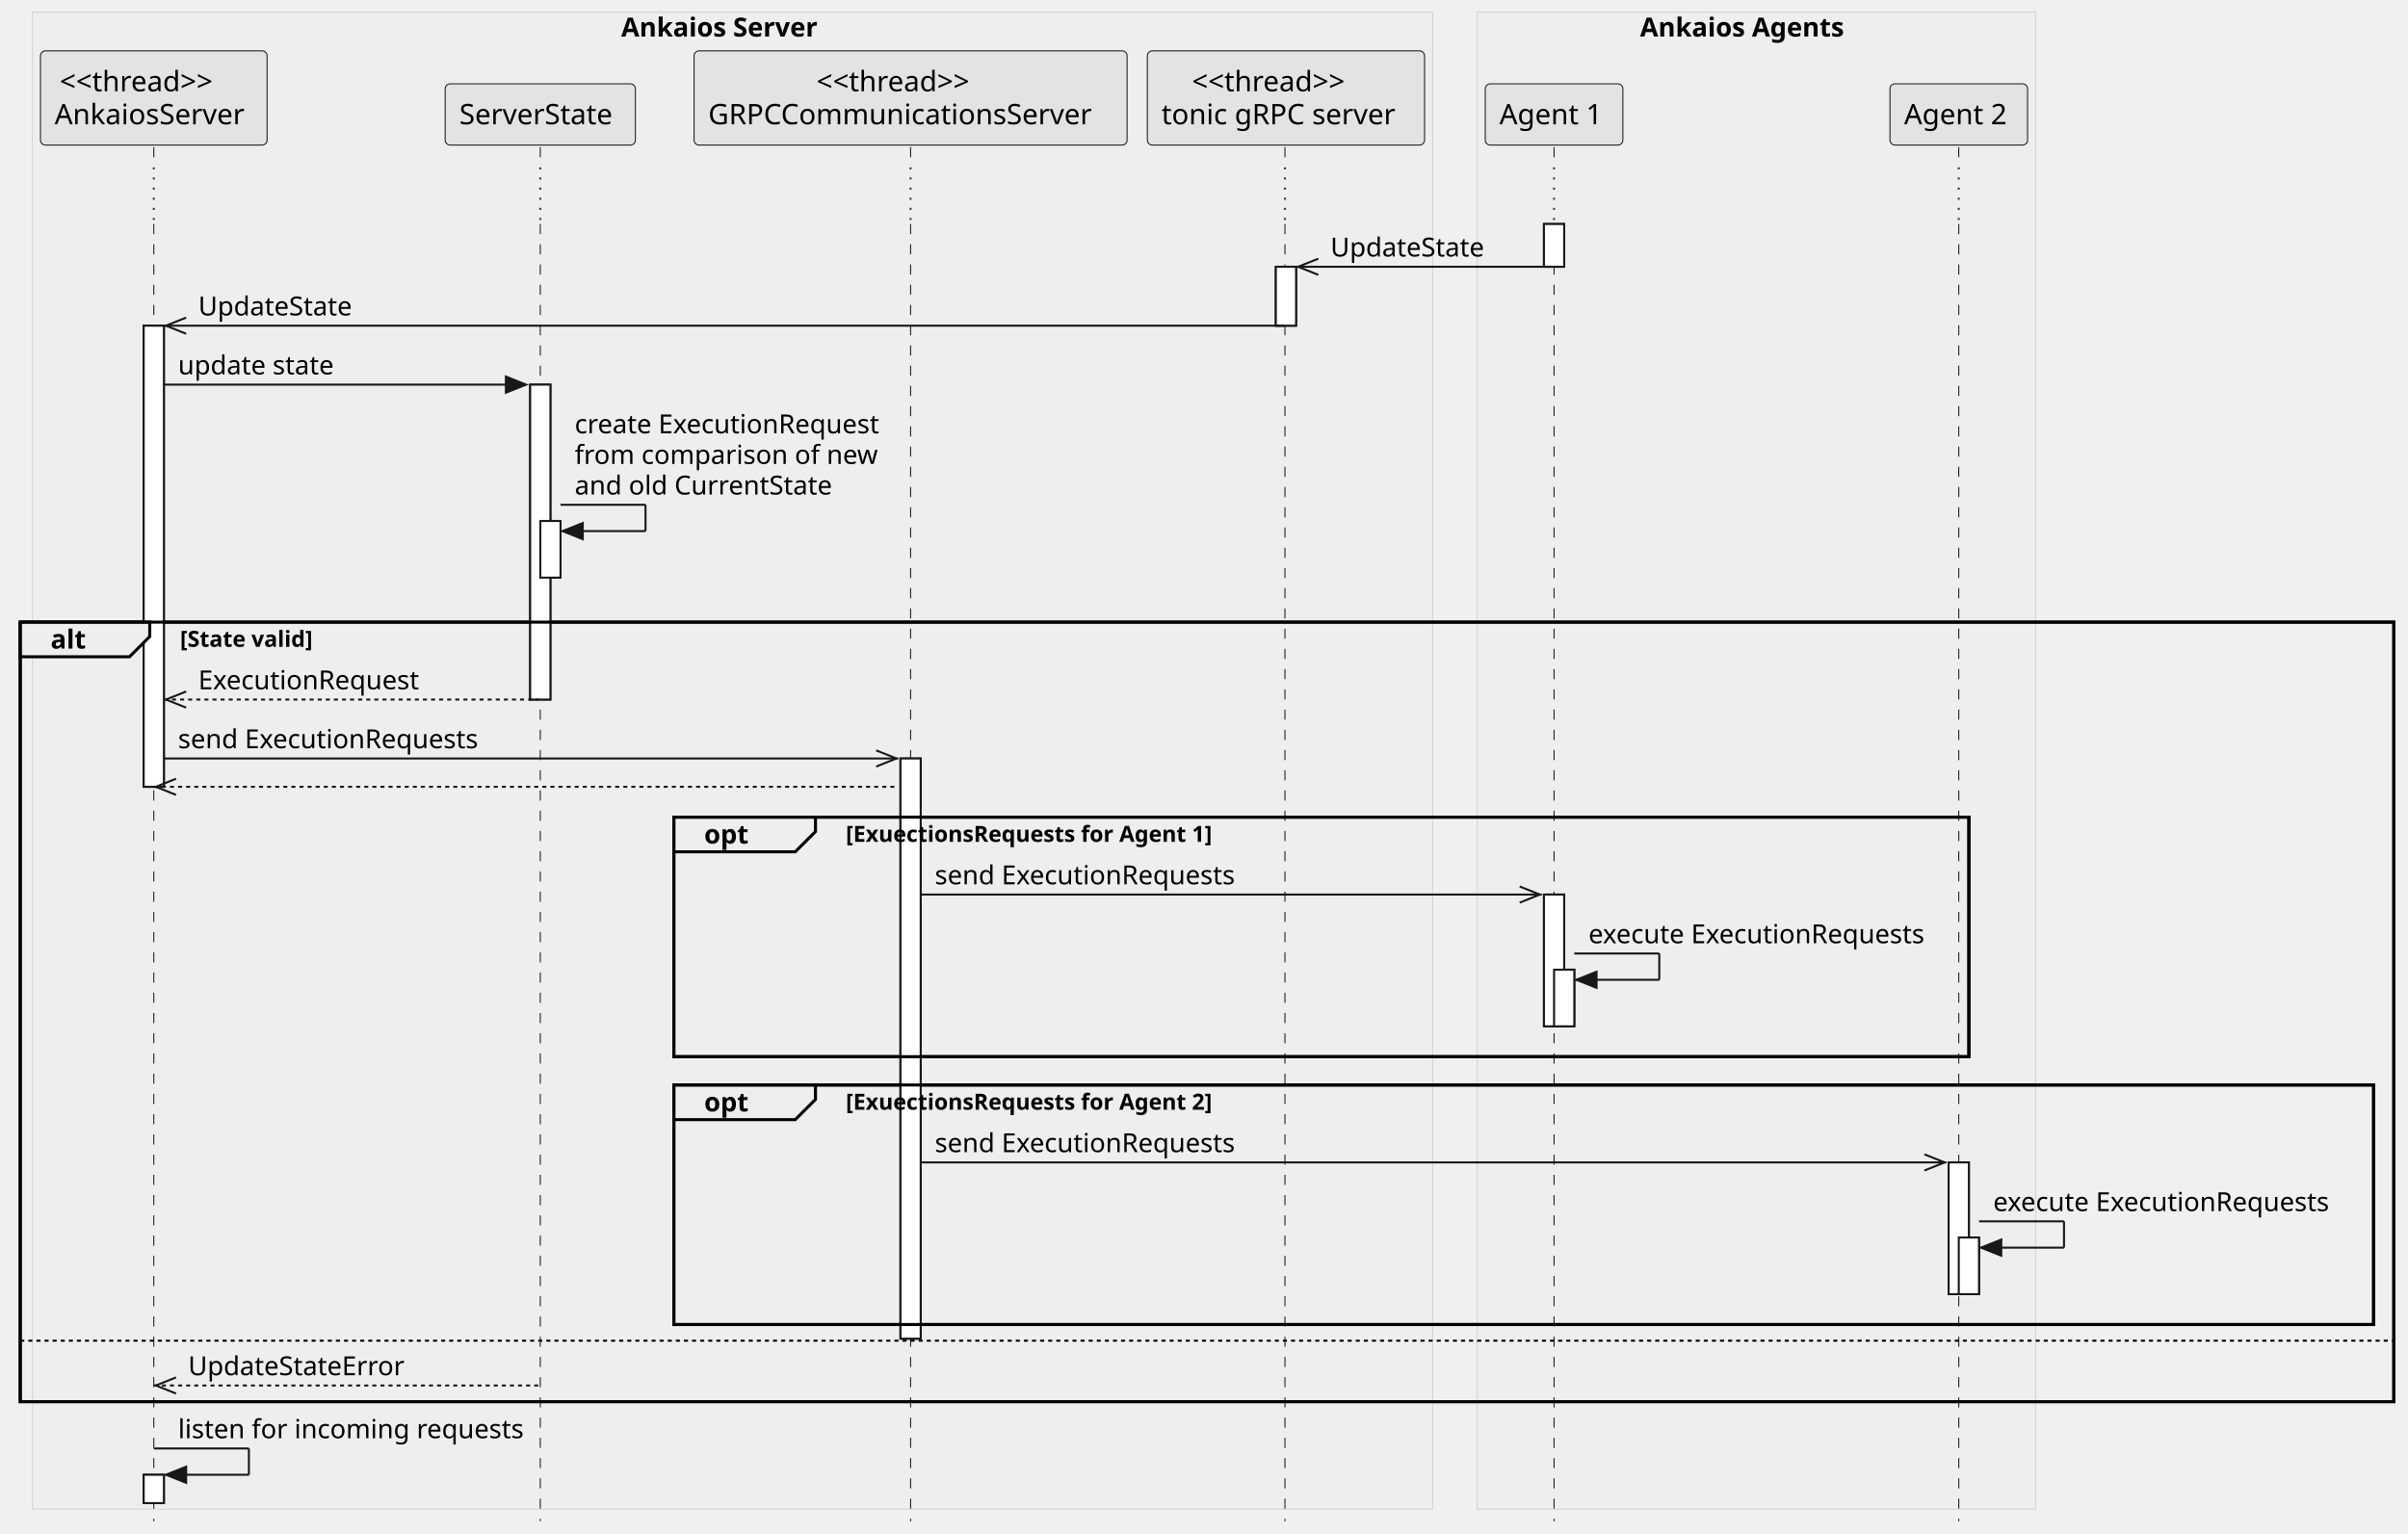
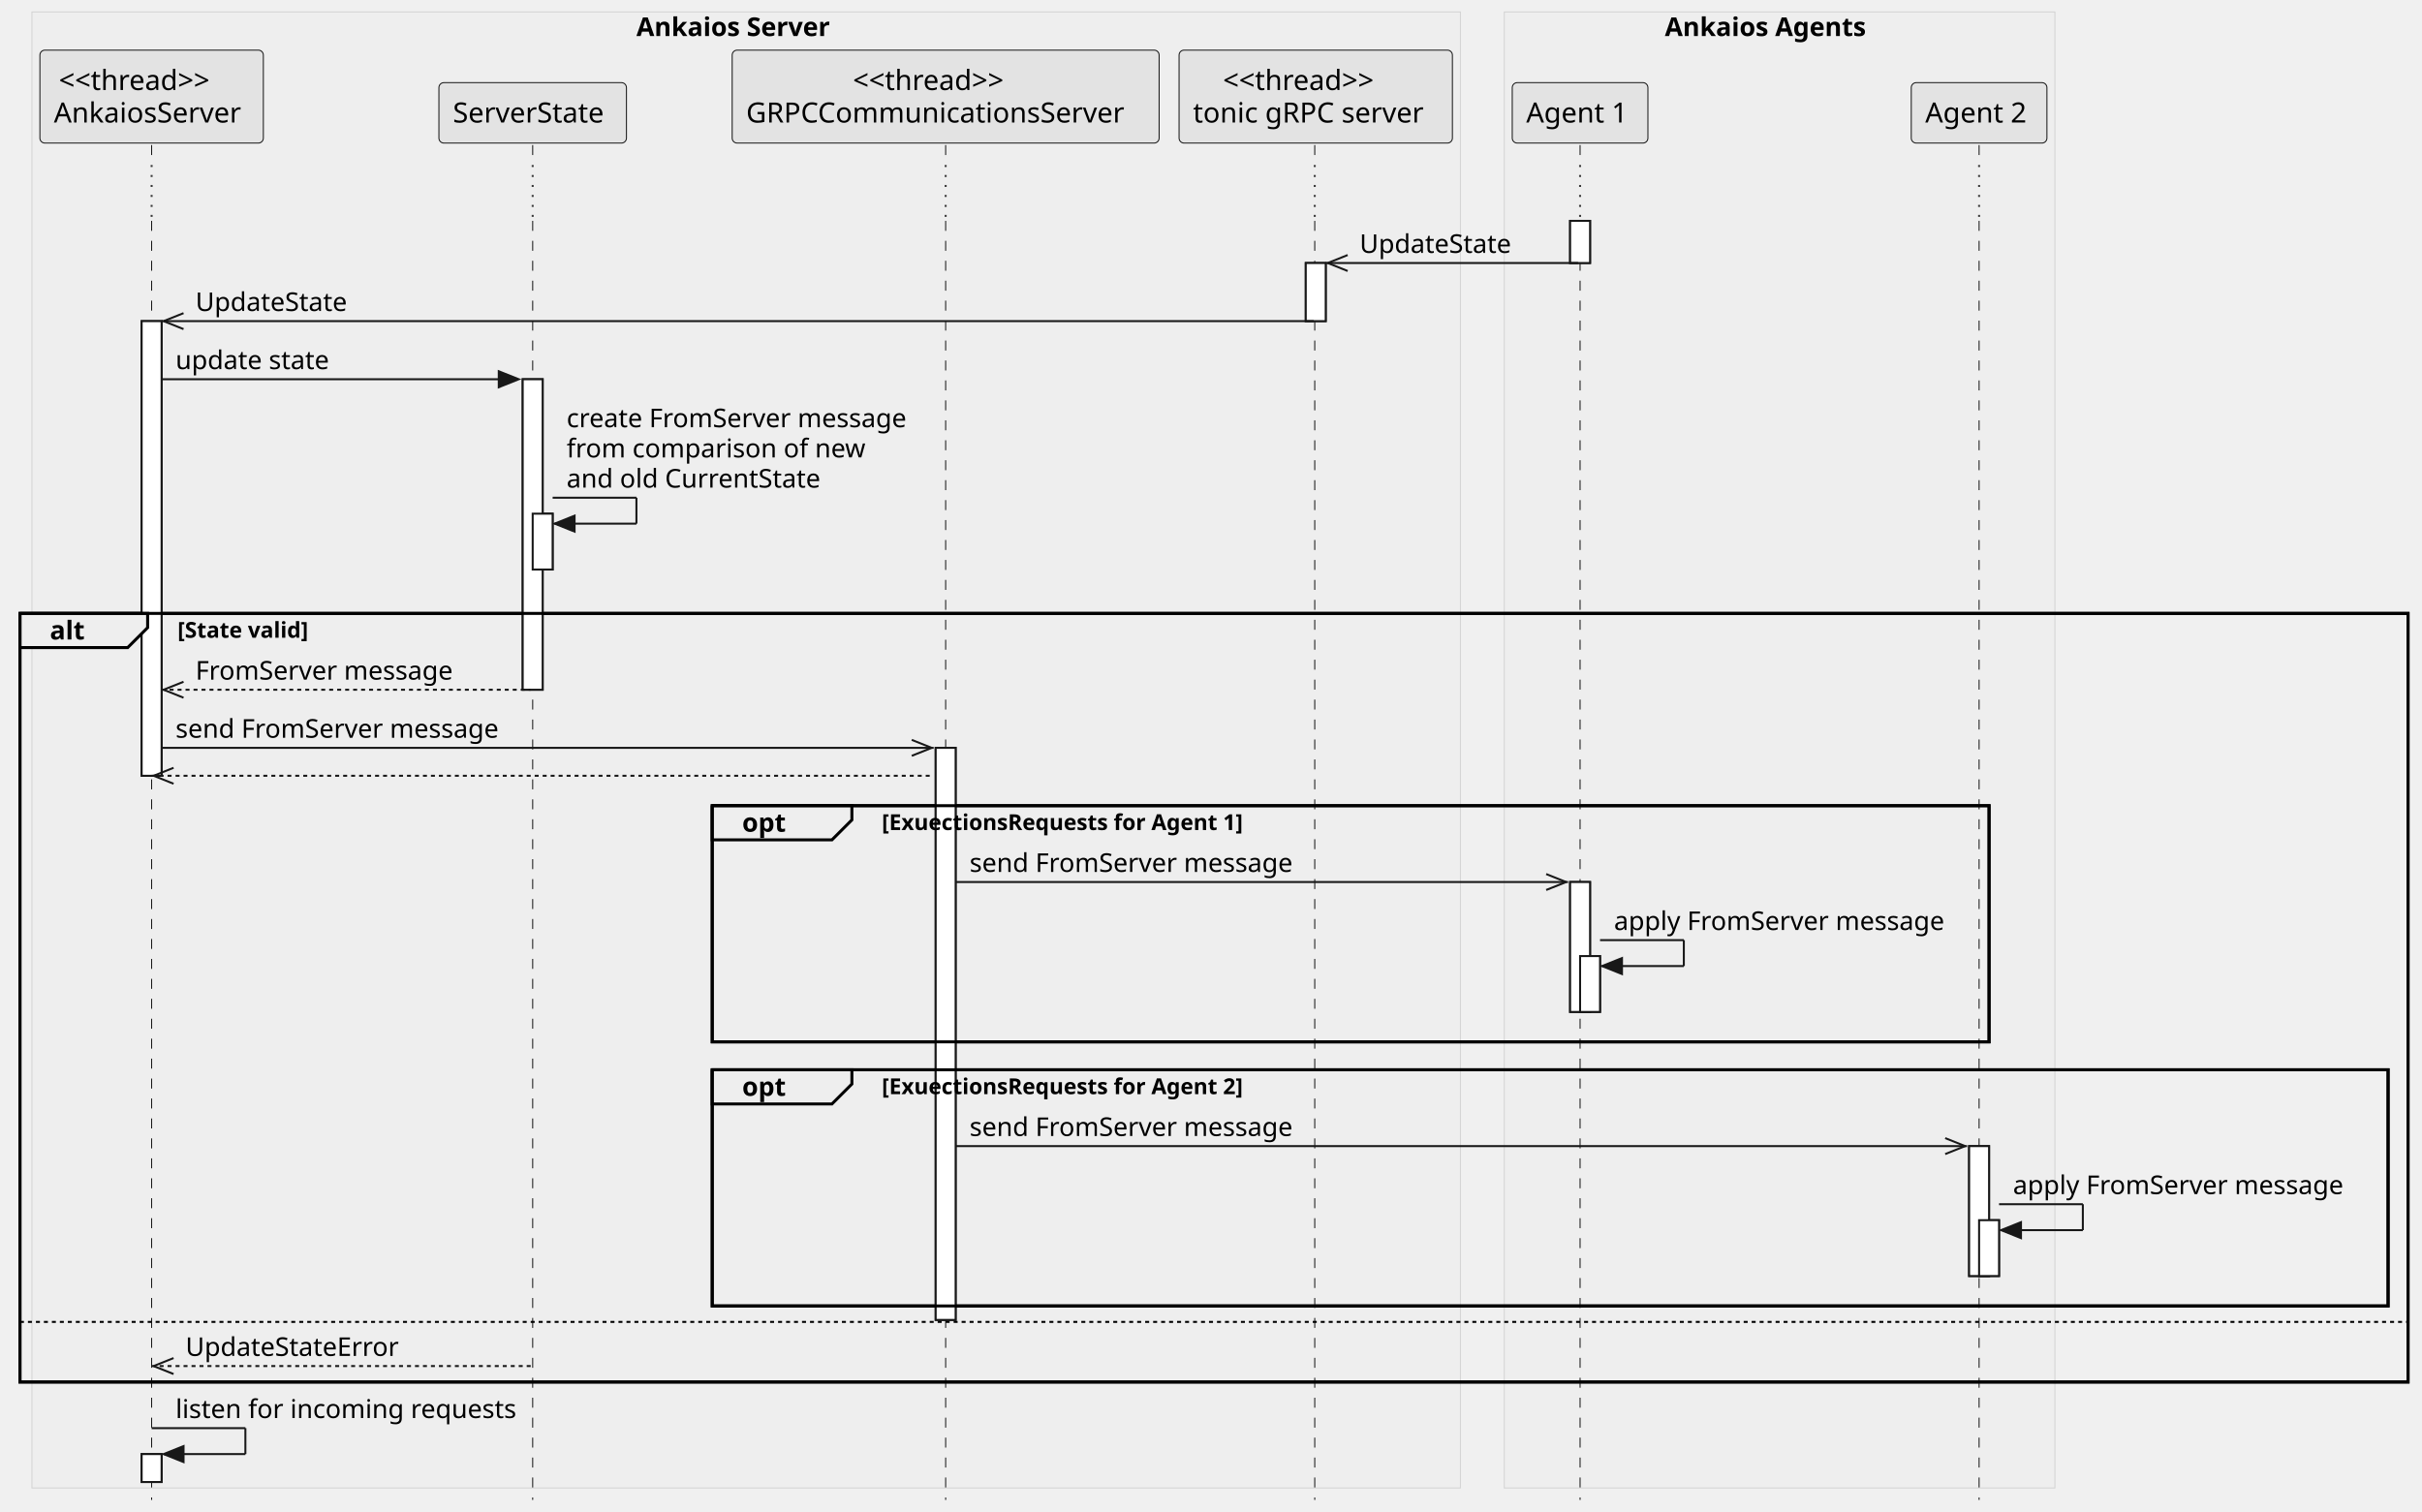
- <svg xmlns="http://www.w3.org/2000/svg" contentStyleType="text/css" height="758px" preserveAspectRatio="none" style="width:1190px;height:758px;background:#FFFFFF;" version="1.1" viewBox="0 0 1190 758" width="1190px" zoomAndPan="magnify">
+ <svg xmlns="http://www.w3.org/2000/svg" contentStyleType="text/css" height="758px" preserveAspectRatio="none" style="width:1214px;height:758px;background:#FFFFFF;" version="1.1" viewBox="0 0 1214 758" width="1214px" zoomAndPan="magnify">
  <defs />
  <g>
-     <rect fill="#EEEEEE" height="739.984" style="stroke:#D3D3D3;stroke-width:0.5;" width="692" x="16" y="6" />
-     <text fill="#000000" font-family="sans-serif" font-size="13" font-weight="bold" lengthAdjust="spacing" textLength="110" x="307" y="18.067">Ankaios Server</text>
-     <rect fill="#EEEEEE" height="739.984" style="stroke:#D3D3D3;stroke-width:0.5;" width="276" x="730" y="6" />
-     <text fill="#000000" font-family="sans-serif" font-size="13" font-weight="bold" lengthAdjust="spacing" textLength="115" x="810.5" y="18.067">Ankaios Agents</text>
+     <rect fill="#EEEEEE" height="739.984" style="stroke:#D3D3D3;stroke-width:0.5;" width="716" x="16" y="6" />
+     <text fill="#000000" font-family="sans-serif" font-size="13" font-weight="bold" lengthAdjust="spacing" textLength="110" x="319" y="18.067">Ankaios Server</text>
+     <rect fill="#EEEEEE" height="739.984" style="stroke:#D3D3D3;stroke-width:0.5;" width="276" x="754" y="6" />
+     <text fill="#000000" font-family="sans-serif" font-size="13" font-weight="bold" lengthAdjust="spacing" textLength="115" x="834.5" y="18.067">Ankaios Agents</text>
    <rect fill="#FFFFFF" height="227.93" style="stroke:#181818;stroke-width:1.0;" width="10" x="71" y="160.992" />
    <rect fill="#FFFFFF" height="14" style="stroke:#181818;stroke-width:1.0;" width="10" x="71" y="728.984" />
    <rect fill="#FFFFFF" height="155.664" style="stroke:#181818;stroke-width:1.0;" width="10" x="262" y="190.125" />
    <rect fill="#FFFFFF" height="28" style="stroke:#181818;stroke-width:1.0;" width="10" x="267" y="257.523" />
-     <rect fill="#FFFFFF" height="286.797" style="stroke:#181818;stroke-width:1.0;" width="10" x="445" y="374.922" />
-     <rect fill="#FFFFFF" height="29.133" style="stroke:#181818;stroke-width:1.0;" width="10" x="630.5" y="131.859" />
-     <rect fill="#FFFFFF" height="21.133" style="stroke:#181818;stroke-width:1.0;" width="10" x="763" y="110.727" />
-     <rect fill="#FFFFFF" height="65.133" style="stroke:#181818;stroke-width:1.0;" width="10" x="763" y="442.188" />
-     <rect fill="#FFFFFF" height="28" style="stroke:#181818;stroke-width:1.0;" width="10" x="768" y="479.32" />
-     <rect fill="#FFFFFF" height="65.133" style="stroke:#181818;stroke-width:1.0;" width="10" x="963" y="574.586" />
-     <rect fill="#FFFFFF" height="28" style="stroke:#181818;stroke-width:1.0;" width="10" x="968" y="611.719" />
-     <rect fill="none" height="385.328" style="stroke:#000000;stroke-width:1.5;" width="1173" x="10" y="307.523" />
-     <rect fill="none" height="118.398" style="stroke:#000000;stroke-width:1.5;" width="640" x="333" y="403.922" />
-     <rect fill="none" height="118.398" style="stroke:#000000;stroke-width:1.5;" width="840" x="333" y="536.32" />
+     <rect fill="#FFFFFF" height="286.797" style="stroke:#181818;stroke-width:1.0;" width="10" x="469" y="374.922" />
+     <rect fill="#FFFFFF" height="29.133" style="stroke:#181818;stroke-width:1.0;" width="10" x="654.5" y="131.859" />
+     <rect fill="#FFFFFF" height="21.133" style="stroke:#181818;stroke-width:1.0;" width="10" x="787" y="110.727" />
+     <rect fill="#FFFFFF" height="65.133" style="stroke:#181818;stroke-width:1.0;" width="10" x="787" y="442.188" />
+     <rect fill="#FFFFFF" height="28" style="stroke:#181818;stroke-width:1.0;" width="10" x="792" y="479.32" />
+     <rect fill="#FFFFFF" height="65.133" style="stroke:#181818;stroke-width:1.0;" width="10" x="987" y="574.586" />
+     <rect fill="#FFFFFF" height="28" style="stroke:#181818;stroke-width:1.0;" width="10" x="992" y="611.719" />
+     <rect fill="none" height="385.328" style="stroke:#000000;stroke-width:1.5;" width="1197" x="10" y="307.523" />
+     <rect fill="none" height="118.398" style="stroke:#000000;stroke-width:1.5;" width="640" x="357" y="403.922" />
+     <rect fill="none" height="118.398" style="stroke:#000000;stroke-width:1.5;" width="840" x="357" y="536.32" />
    <line style="stroke:#181818;stroke-width:0.5;stroke-dasharray:5.0,5.0;" x1="76" x2="76" y1="72.727" y2="82.727" />
    <line style="stroke:#383838;stroke-width:1.0;stroke-dasharray:1.0,4.0;" x1="76" x2="76" y1="82.727" y2="110.727" />
    <line style="stroke:#181818;stroke-width:0.5;stroke-dasharray:5.0,5.0;" x1="76" x2="76" y1="110.727" y2="751.984" />
    <line style="stroke:#181818;stroke-width:0.5;stroke-dasharray:5.0,5.0;" x1="267" x2="267" y1="72.727" y2="82.727" />
    <line style="stroke:#383838;stroke-width:1.0;stroke-dasharray:1.0,4.0;" x1="267" x2="267" y1="82.727" y2="110.727" />
    <line style="stroke:#181818;stroke-width:0.5;stroke-dasharray:5.0,5.0;" x1="267" x2="267" y1="110.727" y2="751.984" />
-     <line style="stroke:#181818;stroke-width:0.5;stroke-dasharray:5.0,5.0;" x1="450" x2="450" y1="72.727" y2="82.727" />
-     <line style="stroke:#383838;stroke-width:1.0;stroke-dasharray:1.0,4.0;" x1="450" x2="450" y1="82.727" y2="110.727" />
-     <line style="stroke:#181818;stroke-width:0.5;stroke-dasharray:5.0,5.0;" x1="450" x2="450" y1="110.727" y2="751.984" />
-     <line style="stroke:#181818;stroke-width:0.5;stroke-dasharray:5.0,5.0;" x1="635" x2="635" y1="72.727" y2="82.727" />
-     <line style="stroke:#383838;stroke-width:1.0;stroke-dasharray:1.0,4.0;" x1="635" x2="635" y1="82.727" y2="110.727" />
-     <line style="stroke:#181818;stroke-width:0.5;stroke-dasharray:5.0,5.0;" x1="635" x2="635" y1="110.727" y2="751.984" />
-     <line style="stroke:#181818;stroke-width:0.5;stroke-dasharray:5.0,5.0;" x1="768" x2="768" y1="72.727" y2="82.727" />
-     <line style="stroke:#383838;stroke-width:1.0;stroke-dasharray:1.0,4.0;" x1="768" x2="768" y1="82.727" y2="110.727" />
-     <line style="stroke:#181818;stroke-width:0.5;stroke-dasharray:5.0,5.0;" x1="768" x2="768" y1="110.727" y2="751.984" />
-     <line style="stroke:#181818;stroke-width:0.5;stroke-dasharray:5.0,5.0;" x1="968" x2="968" y1="72.727" y2="82.727" />
-     <line style="stroke:#383838;stroke-width:1.0;stroke-dasharray:1.0,4.0;" x1="968" x2="968" y1="82.727" y2="110.727" />
-     <line style="stroke:#181818;stroke-width:0.5;stroke-dasharray:5.0,5.0;" x1="968" x2="968" y1="110.727" y2="751.984" />
+     <line style="stroke:#181818;stroke-width:0.5;stroke-dasharray:5.0,5.0;" x1="474" x2="474" y1="72.727" y2="82.727" />
+     <line style="stroke:#383838;stroke-width:1.0;stroke-dasharray:1.0,4.0;" x1="474" x2="474" y1="82.727" y2="110.727" />
+     <line style="stroke:#181818;stroke-width:0.5;stroke-dasharray:5.0,5.0;" x1="474" x2="474" y1="110.727" y2="751.984" />
+     <line style="stroke:#181818;stroke-width:0.5;stroke-dasharray:5.0,5.0;" x1="659" x2="659" y1="72.727" y2="82.727" />
+     <line style="stroke:#383838;stroke-width:1.0;stroke-dasharray:1.0,4.0;" x1="659" x2="659" y1="82.727" y2="110.727" />
+     <line style="stroke:#181818;stroke-width:0.5;stroke-dasharray:5.0,5.0;" x1="659" x2="659" y1="110.727" y2="751.984" />
+     <line style="stroke:#181818;stroke-width:0.5;stroke-dasharray:5.0,5.0;" x1="792" x2="792" y1="72.727" y2="82.727" />
+     <line style="stroke:#383838;stroke-width:1.0;stroke-dasharray:1.0,4.0;" x1="792" x2="792" y1="82.727" y2="110.727" />
+     <line style="stroke:#181818;stroke-width:0.5;stroke-dasharray:5.0,5.0;" x1="792" x2="792" y1="110.727" y2="751.984" />
+     <line style="stroke:#181818;stroke-width:0.5;stroke-dasharray:5.0,5.0;" x1="992" x2="992" y1="72.727" y2="82.727" />
+     <line style="stroke:#383838;stroke-width:1.0;stroke-dasharray:1.0,4.0;" x1="992" x2="992" y1="82.727" y2="110.727" />
+     <line style="stroke:#181818;stroke-width:0.5;stroke-dasharray:5.0,5.0;" x1="992" x2="992" y1="110.727" y2="751.984" />
    <rect fill="#E3E3E3" height="46.594" rx="2.5" ry="2.5" style="stroke:#181818;stroke-width:0.5;" width="112" x="20" y="25.133" />
    <text fill="#000000" font-family="sans-serif" font-size="14" lengthAdjust="spacing" textLength="93" x="29.5" y="45.128">&lt;&lt;thread&gt;&gt;</text>
    <text fill="#000000" font-family="sans-serif" font-size="14" lengthAdjust="spacing" textLength="98" x="27" y="61.425">AnkaiosServer</text>
    <rect fill="#E3E3E3" height="30.297" rx="2.5" ry="2.5" style="stroke:#181818;stroke-width:0.5;" width="94" x="220" y="41.43" />
    <text fill="#000000" font-family="sans-serif" font-size="14" lengthAdjust="spacing" textLength="80" x="227" y="61.425">ServerState</text>
-     <rect fill="#E3E3E3" height="46.594" rx="2.5" ry="2.5" style="stroke:#181818;stroke-width:0.5;" width="214" x="343" y="25.133" />
-     <text fill="#000000" font-family="sans-serif" font-size="14" lengthAdjust="spacing" textLength="93" x="403.5" y="45.128">&lt;&lt;thread&gt;&gt;</text>
-     <text fill="#000000" font-family="sans-serif" font-size="14" lengthAdjust="spacing" textLength="200" x="350" y="61.425">GRPCCommunicationsServer</text>
-     <rect fill="#E3E3E3" height="46.594" rx="2.5" ry="2.5" style="stroke:#181818;stroke-width:0.5;" width="137" x="567" y="25.133" />
-     <text fill="#000000" font-family="sans-serif" font-size="14" lengthAdjust="spacing" textLength="93" x="589" y="45.128">&lt;&lt;thread&gt;&gt;</text>
-     <text fill="#000000" font-family="sans-serif" font-size="14" lengthAdjust="spacing" textLength="123" x="574" y="61.425">tonic gRPC server</text>
-     <rect fill="#E3E3E3" height="30.297" rx="2.5" ry="2.5" style="stroke:#181818;stroke-width:0.5;" width="68" x="734" y="41.43" />
-     <text fill="#000000" font-family="sans-serif" font-size="14" lengthAdjust="spacing" textLength="54" x="741" y="61.425">Agent 1</text>
-     <rect fill="#E3E3E3" height="30.297" rx="2.5" ry="2.5" style="stroke:#181818;stroke-width:0.5;" width="68" x="934" y="41.43" />
-     <text fill="#000000" font-family="sans-serif" font-size="14" lengthAdjust="spacing" textLength="54" x="941" y="61.425">Agent 2</text>
+     <rect fill="#E3E3E3" height="46.594" rx="2.5" ry="2.5" style="stroke:#181818;stroke-width:0.5;" width="214" x="367" y="25.133" />
+     <text fill="#000000" font-family="sans-serif" font-size="14" lengthAdjust="spacing" textLength="93" x="427.5" y="45.128">&lt;&lt;thread&gt;&gt;</text>
+     <text fill="#000000" font-family="sans-serif" font-size="14" lengthAdjust="spacing" textLength="200" x="374" y="61.425">GRPCCommunicationsServer</text>
+     <rect fill="#E3E3E3" height="46.594" rx="2.5" ry="2.5" style="stroke:#181818;stroke-width:0.5;" width="137" x="591" y="25.133" />
+     <text fill="#000000" font-family="sans-serif" font-size="14" lengthAdjust="spacing" textLength="93" x="613" y="45.128">&lt;&lt;thread&gt;&gt;</text>
+     <text fill="#000000" font-family="sans-serif" font-size="14" lengthAdjust="spacing" textLength="123" x="598" y="61.425">tonic gRPC server</text>
+     <rect fill="#E3E3E3" height="30.297" rx="2.5" ry="2.5" style="stroke:#181818;stroke-width:0.5;" width="68" x="758" y="41.43" />
+     <text fill="#000000" font-family="sans-serif" font-size="14" lengthAdjust="spacing" textLength="54" x="765" y="61.425">Agent 1</text>
+     <rect fill="#E3E3E3" height="30.297" rx="2.5" ry="2.5" style="stroke:#181818;stroke-width:0.5;" width="68" x="958" y="41.43" />
+     <text fill="#000000" font-family="sans-serif" font-size="14" lengthAdjust="spacing" textLength="54" x="965" y="61.425">Agent 2</text>
    <rect fill="#FFFFFF" height="227.93" style="stroke:#181818;stroke-width:1.0;" width="10" x="71" y="160.992" />
    <rect fill="#FFFFFF" height="14" style="stroke:#181818;stroke-width:1.0;" width="10" x="71" y="728.984" />
    <rect fill="#FFFFFF" height="155.664" style="stroke:#181818;stroke-width:1.0;" width="10" x="262" y="190.125" />
    <rect fill="#FFFFFF" height="28" style="stroke:#181818;stroke-width:1.0;" width="10" x="267" y="257.523" />
-     <rect fill="#FFFFFF" height="286.797" style="stroke:#181818;stroke-width:1.0;" width="10" x="445" y="374.922" />
-     <rect fill="#FFFFFF" height="29.133" style="stroke:#181818;stroke-width:1.0;" width="10" x="630.5" y="131.859" />
-     <rect fill="#FFFFFF" height="21.133" style="stroke:#181818;stroke-width:1.0;" width="10" x="763" y="110.727" />
-     <rect fill="#FFFFFF" height="65.133" style="stroke:#181818;stroke-width:1.0;" width="10" x="763" y="442.188" />
-     <rect fill="#FFFFFF" height="28" style="stroke:#181818;stroke-width:1.0;" width="10" x="768" y="479.32" />
-     <rect fill="#FFFFFF" height="65.133" style="stroke:#181818;stroke-width:1.0;" width="10" x="963" y="574.586" />
-     <rect fill="#FFFFFF" height="28" style="stroke:#181818;stroke-width:1.0;" width="10" x="968" y="611.719" />
-     <line style="stroke:#181818;stroke-width:1.0;" x1="641.5" x2="651.5" y1="131.859" y2="127.859" />
-     <line style="stroke:#181818;stroke-width:1.0;" x1="641.5" x2="651.5" y1="131.859" y2="135.859" />
-     <line style="stroke:#181818;stroke-width:1.0;" x1="640.5" x2="767" y1="131.859" y2="131.859" />
-     <text fill="#000000" font-family="sans-serif" font-size="13" lengthAdjust="spacing" textLength="82" x="657.5" y="126.793">UpdateState</text>
+     <rect fill="#FFFFFF" height="286.797" style="stroke:#181818;stroke-width:1.0;" width="10" x="469" y="374.922" />
+     <rect fill="#FFFFFF" height="29.133" style="stroke:#181818;stroke-width:1.0;" width="10" x="654.5" y="131.859" />
+     <rect fill="#FFFFFF" height="21.133" style="stroke:#181818;stroke-width:1.0;" width="10" x="787" y="110.727" />
+     <rect fill="#FFFFFF" height="65.133" style="stroke:#181818;stroke-width:1.0;" width="10" x="787" y="442.188" />
+     <rect fill="#FFFFFF" height="28" style="stroke:#181818;stroke-width:1.0;" width="10" x="792" y="479.32" />
+     <rect fill="#FFFFFF" height="65.133" style="stroke:#181818;stroke-width:1.0;" width="10" x="987" y="574.586" />
+     <rect fill="#FFFFFF" height="28" style="stroke:#181818;stroke-width:1.0;" width="10" x="992" y="611.719" />
+     <line style="stroke:#181818;stroke-width:1.0;" x1="665.5" x2="675.5" y1="131.859" y2="127.859" />
+     <line style="stroke:#181818;stroke-width:1.0;" x1="665.5" x2="675.5" y1="131.859" y2="135.859" />
+     <line style="stroke:#181818;stroke-width:1.0;" x1="664.5" x2="791" y1="131.859" y2="131.859" />
+     <text fill="#000000" font-family="sans-serif" font-size="13" lengthAdjust="spacing" textLength="82" x="681.5" y="126.793">UpdateState</text>
    <line style="stroke:#181818;stroke-width:1.0;" x1="82" x2="92" y1="160.992" y2="156.992" />
    <line style="stroke:#181818;stroke-width:1.0;" x1="82" x2="92" y1="160.992" y2="164.992" />
-     <line style="stroke:#181818;stroke-width:1.0;" x1="81" x2="634.5" y1="160.992" y2="160.992" />
+     <line style="stroke:#181818;stroke-width:1.0;" x1="81" x2="658.5" y1="160.992" y2="160.992" />
    <text fill="#000000" font-family="sans-serif" font-size="13" lengthAdjust="spacing" textLength="82" x="98" y="155.926">UpdateState</text>
    <polygon fill="#181818" points="250,186.125,260,190.125,250,194.125" style="stroke:#181818;stroke-width:1.0;" />
    <line style="stroke:#181818;stroke-width:1.0;" x1="81" x2="256" y1="190.125" y2="190.125" />
    <text fill="#000000" font-family="sans-serif" font-size="13" lengthAdjust="spacing" textLength="82" x="88" y="185.059">update state</text>
    <line style="stroke:#181818;stroke-width:1.0;" x1="277" x2="319" y1="249.523" y2="249.523" />
    <line style="stroke:#181818;stroke-width:1.0;" x1="319" x2="319" y1="249.523" y2="262.523" />
    <line style="stroke:#181818;stroke-width:1.0;" x1="278" x2="319" y1="262.523" y2="262.523" />
    <polygon fill="#181818" points="288,258.523,278,262.523,288,266.523" style="stroke:#181818;stroke-width:1.0;" />
-     <text fill="#000000" font-family="sans-serif" font-size="13" lengthAdjust="spacing" textLength="159" x="284" y="214.192">create ExecutionRequest</text>
+     <text fill="#000000" font-family="sans-serif" font-size="13" lengthAdjust="spacing" textLength="183" x="284" y="214.192">create FromServer message</text>
    <text fill="#000000" font-family="sans-serif" font-size="13" lengthAdjust="spacing" textLength="154" x="284" y="229.325">from comparison of new</text>
    <text fill="#000000" font-family="sans-serif" font-size="13" lengthAdjust="spacing" textLength="134" x="284" y="244.458">and old CurrentState</text>
    <path d="M10,307.523 L74,307.523 L74,314.656 L64,324.656 L10,324.656 L10,307.523 " fill="#EEEEEE" style="stroke:#000000;stroke-width:1.5;" />
-     <rect fill="none" height="385.328" style="stroke:#000000;stroke-width:1.5;" width="1173" x="10" y="307.523" />
+     <rect fill="none" height="385.328" style="stroke:#000000;stroke-width:1.5;" width="1197" x="10" y="307.523" />
    <text fill="#000000" font-family="sans-serif" font-size="13" font-weight="bold" lengthAdjust="spacing" textLength="19" x="25" y="320.59">alt</text>
    <text fill="#000000" font-family="sans-serif" font-size="11" font-weight="bold" lengthAdjust="spacing" textLength="79" x="89" y="319.734">[State valid]</text>
    <line style="stroke:#181818;stroke-width:1.0;" x1="82" x2="92" y1="345.789" y2="341.789" />
    <line style="stroke:#181818;stroke-width:1.0;" x1="82" x2="92" y1="345.789" y2="349.789" />
    <line style="stroke:#181818;stroke-width:1.0;stroke-dasharray:2.0,2.0;" x1="81" x2="266" y1="345.789" y2="345.789" />
-     <text fill="#000000" font-family="sans-serif" font-size="13" lengthAdjust="spacing" textLength="114" x="98" y="340.723">ExecutionRequest</text>
-     <line style="stroke:#181818;stroke-width:1.0;" x1="443" x2="433" y1="374.922" y2="370.922" />
-     <line style="stroke:#181818;stroke-width:1.0;" x1="443" x2="433" y1="374.922" y2="378.922" />
-     <line style="stroke:#181818;stroke-width:1.0;" x1="81" x2="444" y1="374.922" y2="374.922" />
-     <text fill="#000000" font-family="sans-serif" font-size="13" lengthAdjust="spacing" textLength="156" x="88" y="369.856">send ExecutionRequests</text>
+     <text fill="#000000" font-family="sans-serif" font-size="13" lengthAdjust="spacing" textLength="138" x="98" y="340.723">FromServer message</text>
+     <line style="stroke:#181818;stroke-width:1.0;" x1="467" x2="457" y1="374.922" y2="370.922" />
+     <line style="stroke:#181818;stroke-width:1.0;" x1="467" x2="457" y1="374.922" y2="378.922" />
+     <line style="stroke:#181818;stroke-width:1.0;" x1="81" x2="468" y1="374.922" y2="374.922" />
+     <text fill="#000000" font-family="sans-serif" font-size="13" lengthAdjust="spacing" textLength="173" x="88" y="369.856">send FromServer message</text>
    <line style="stroke:#181818;stroke-width:1.0;" x1="77" x2="87" y1="388.922" y2="384.922" />
    <line style="stroke:#181818;stroke-width:1.0;" x1="77" x2="87" y1="388.922" y2="392.922" />
-     <line style="stroke:#181818;stroke-width:1.0;stroke-dasharray:2.0,2.0;" x1="76" x2="444" y1="388.922" y2="388.922" />
-     <path d="M333,403.922 L403,403.922 L403,411.055 L393,421.055 L333,421.055 L333,403.922 " fill="#EEEEEE" style="stroke:#000000;stroke-width:1.5;" />
-     <rect fill="none" height="118.398" style="stroke:#000000;stroke-width:1.5;" width="640" x="333" y="403.922" />
-     <text fill="#000000" font-family="sans-serif" font-size="13" font-weight="bold" lengthAdjust="spacing" textLength="25" x="348" y="416.989">opt</text>
-     <text fill="#000000" font-family="sans-serif" font-size="11" font-weight="bold" lengthAdjust="spacing" textLength="214" x="418" y="416.132">[ExuectionsRequests for Agent 1]</text>
-     <line style="stroke:#181818;stroke-width:1.0;" x1="761" x2="751" y1="442.188" y2="438.188" />
-     <line style="stroke:#181818;stroke-width:1.0;" x1="761" x2="751" y1="442.188" y2="446.188" />
-     <line style="stroke:#181818;stroke-width:1.0;" x1="455" x2="762" y1="442.188" y2="442.188" />
-     <text fill="#000000" font-family="sans-serif" font-size="13" lengthAdjust="spacing" textLength="156" x="462" y="437.122">send ExecutionRequests</text>
-     <line style="stroke:#181818;stroke-width:1.0;" x1="778" x2="820" y1="471.32" y2="471.32" />
-     <line style="stroke:#181818;stroke-width:1.0;" x1="820" x2="820" y1="471.32" y2="484.32" />
-     <line style="stroke:#181818;stroke-width:1.0;" x1="779" x2="820" y1="484.32" y2="484.32" />
-     <polygon fill="#181818" points="789,480.32,779,484.32,789,488.32" style="stroke:#181818;stroke-width:1.0;" />
-     <text fill="#000000" font-family="sans-serif" font-size="13" lengthAdjust="spacing" textLength="176" x="785" y="466.254">execute ExecutionRequests</text>
-     <path d="M333,536.32 L403,536.32 L403,543.453 L393,553.453 L333,553.453 L333,536.32 " fill="#EEEEEE" style="stroke:#000000;stroke-width:1.5;" />
-     <rect fill="none" height="118.398" style="stroke:#000000;stroke-width:1.5;" width="840" x="333" y="536.32" />
-     <text fill="#000000" font-family="sans-serif" font-size="13" font-weight="bold" lengthAdjust="spacing" textLength="25" x="348" y="549.387">opt</text>
-     <text fill="#000000" font-family="sans-serif" font-size="11" font-weight="bold" lengthAdjust="spacing" textLength="214" x="418" y="548.531">[ExuectionsRequests for Agent 2]</text>
-     <line style="stroke:#181818;stroke-width:1.0;" x1="961" x2="951" y1="574.586" y2="570.586" />
-     <line style="stroke:#181818;stroke-width:1.0;" x1="961" x2="951" y1="574.586" y2="578.586" />
-     <line style="stroke:#181818;stroke-width:1.0;" x1="455" x2="962" y1="574.586" y2="574.586" />
-     <text fill="#000000" font-family="sans-serif" font-size="13" lengthAdjust="spacing" textLength="156" x="462" y="569.52">send ExecutionRequests</text>
-     <line style="stroke:#181818;stroke-width:1.0;" x1="978" x2="1020" y1="603.719" y2="603.719" />
-     <line style="stroke:#181818;stroke-width:1.0;" x1="1020" x2="1020" y1="603.719" y2="616.719" />
-     <line style="stroke:#181818;stroke-width:1.0;" x1="979" x2="1020" y1="616.719" y2="616.719" />
-     <polygon fill="#181818" points="989,612.719,979,616.719,989,620.719" style="stroke:#181818;stroke-width:1.0;" />
-     <text fill="#000000" font-family="sans-serif" font-size="13" lengthAdjust="spacing" textLength="176" x="985" y="598.653">execute ExecutionRequests</text>
-     <line style="stroke:#000000;stroke-width:1.0;stroke-dasharray:2.0,2.0;" x1="10" x2="1183" y1="662.719" y2="662.719" />
+     <line style="stroke:#181818;stroke-width:1.0;stroke-dasharray:2.0,2.0;" x1="76" x2="468" y1="388.922" y2="388.922" />
+     <path d="M357,403.922 L427,403.922 L427,411.055 L417,421.055 L357,421.055 L357,403.922 " fill="#EEEEEE" style="stroke:#000000;stroke-width:1.5;" />
+     <rect fill="none" height="118.398" style="stroke:#000000;stroke-width:1.5;" width="640" x="357" y="403.922" />
+     <text fill="#000000" font-family="sans-serif" font-size="13" font-weight="bold" lengthAdjust="spacing" textLength="25" x="372" y="416.989">opt</text>
+     <text fill="#000000" font-family="sans-serif" font-size="11" font-weight="bold" lengthAdjust="spacing" textLength="214" x="442" y="416.132">[ExuectionsRequests for Agent 1]</text>
+     <line style="stroke:#181818;stroke-width:1.0;" x1="785" x2="775" y1="442.188" y2="438.188" />
+     <line style="stroke:#181818;stroke-width:1.0;" x1="785" x2="775" y1="442.188" y2="446.188" />
+     <line style="stroke:#181818;stroke-width:1.0;" x1="479" x2="786" y1="442.188" y2="442.188" />
+     <text fill="#000000" font-family="sans-serif" font-size="13" lengthAdjust="spacing" textLength="173" x="486" y="437.122">send FromServer message</text>
+     <line style="stroke:#181818;stroke-width:1.0;" x1="802" x2="844" y1="471.32" y2="471.32" />
+     <line style="stroke:#181818;stroke-width:1.0;" x1="844" x2="844" y1="471.32" y2="484.32" />
+     <line style="stroke:#181818;stroke-width:1.0;" x1="803" x2="844" y1="484.32" y2="484.32" />
+     <polygon fill="#181818" points="813,480.32,803,484.32,813,488.32" style="stroke:#181818;stroke-width:1.0;" />
+     <text fill="#000000" font-family="sans-serif" font-size="13" lengthAdjust="spacing" textLength="176" x="809" y="466.254">apply FromServer message</text>
+     <path d="M357,536.32 L427,536.32 L427,543.453 L417,553.453 L357,553.453 L357,536.32 " fill="#EEEEEE" style="stroke:#000000;stroke-width:1.5;" />
+     <rect fill="none" height="118.398" style="stroke:#000000;stroke-width:1.5;" width="840" x="357" y="536.32" />
+     <text fill="#000000" font-family="sans-serif" font-size="13" font-weight="bold" lengthAdjust="spacing" textLength="25" x="372" y="549.387">opt</text>
+     <text fill="#000000" font-family="sans-serif" font-size="11" font-weight="bold" lengthAdjust="spacing" textLength="214" x="442" y="548.531">[ExuectionsRequests for Agent 2]</text>
+     <line style="stroke:#181818;stroke-width:1.0;" x1="985" x2="975" y1="574.586" y2="570.586" />
+     <line style="stroke:#181818;stroke-width:1.0;" x1="985" x2="975" y1="574.586" y2="578.586" />
+     <line style="stroke:#181818;stroke-width:1.0;" x1="479" x2="986" y1="574.586" y2="574.586" />
+     <text fill="#000000" font-family="sans-serif" font-size="13" lengthAdjust="spacing" textLength="173" x="486" y="569.52">send FromServer message</text>
+     <line style="stroke:#181818;stroke-width:1.0;" x1="1002" x2="1044" y1="603.719" y2="603.719" />
+     <line style="stroke:#181818;stroke-width:1.0;" x1="1044" x2="1044" y1="603.719" y2="616.719" />
+     <line style="stroke:#181818;stroke-width:1.0;" x1="1003" x2="1044" y1="616.719" y2="616.719" />
+     <polygon fill="#181818" points="1013,612.719,1003,616.719,1013,620.719" style="stroke:#181818;stroke-width:1.0;" />
+     <text fill="#000000" font-family="sans-serif" font-size="13" lengthAdjust="spacing" textLength="176" x="1009" y="598.653">apply FromServer message</text>
+     <line style="stroke:#000000;stroke-width:1.0;stroke-dasharray:2.0,2.0;" x1="10" x2="1207" y1="662.719" y2="662.719" />
    <line style="stroke:#181818;stroke-width:1.0;" x1="77" x2="87" y1="684.852" y2="680.852" />
    <line style="stroke:#181818;stroke-width:1.0;" x1="77" x2="87" y1="684.852" y2="688.852" />
    <line style="stroke:#181818;stroke-width:1.0;stroke-dasharray:2.0,2.0;" x1="76" x2="266" y1="684.852" y2="684.852" />
    <text fill="#000000" font-family="sans-serif" font-size="13" lengthAdjust="spacing" textLength="113" x="93" y="679.786">UpdateStateError</text>
    <line style="stroke:#181818;stroke-width:1.0;" x1="76" x2="123" y1="715.984" y2="715.984" />
    <line style="stroke:#181818;stroke-width:1.0;" x1="123" x2="123" y1="715.984" y2="728.984" />
    <line style="stroke:#181818;stroke-width:1.0;" x1="82" x2="123" y1="728.984" y2="728.984" />
    <polygon fill="#181818" points="92,724.984,82,728.984,92,732.984" style="stroke:#181818;stroke-width:1.0;" />
    <text fill="#000000" font-family="sans-serif" font-size="13" lengthAdjust="spacing" textLength="177" x="88" y="710.918">listen for incoming requests</text>
  </g>
</svg>
